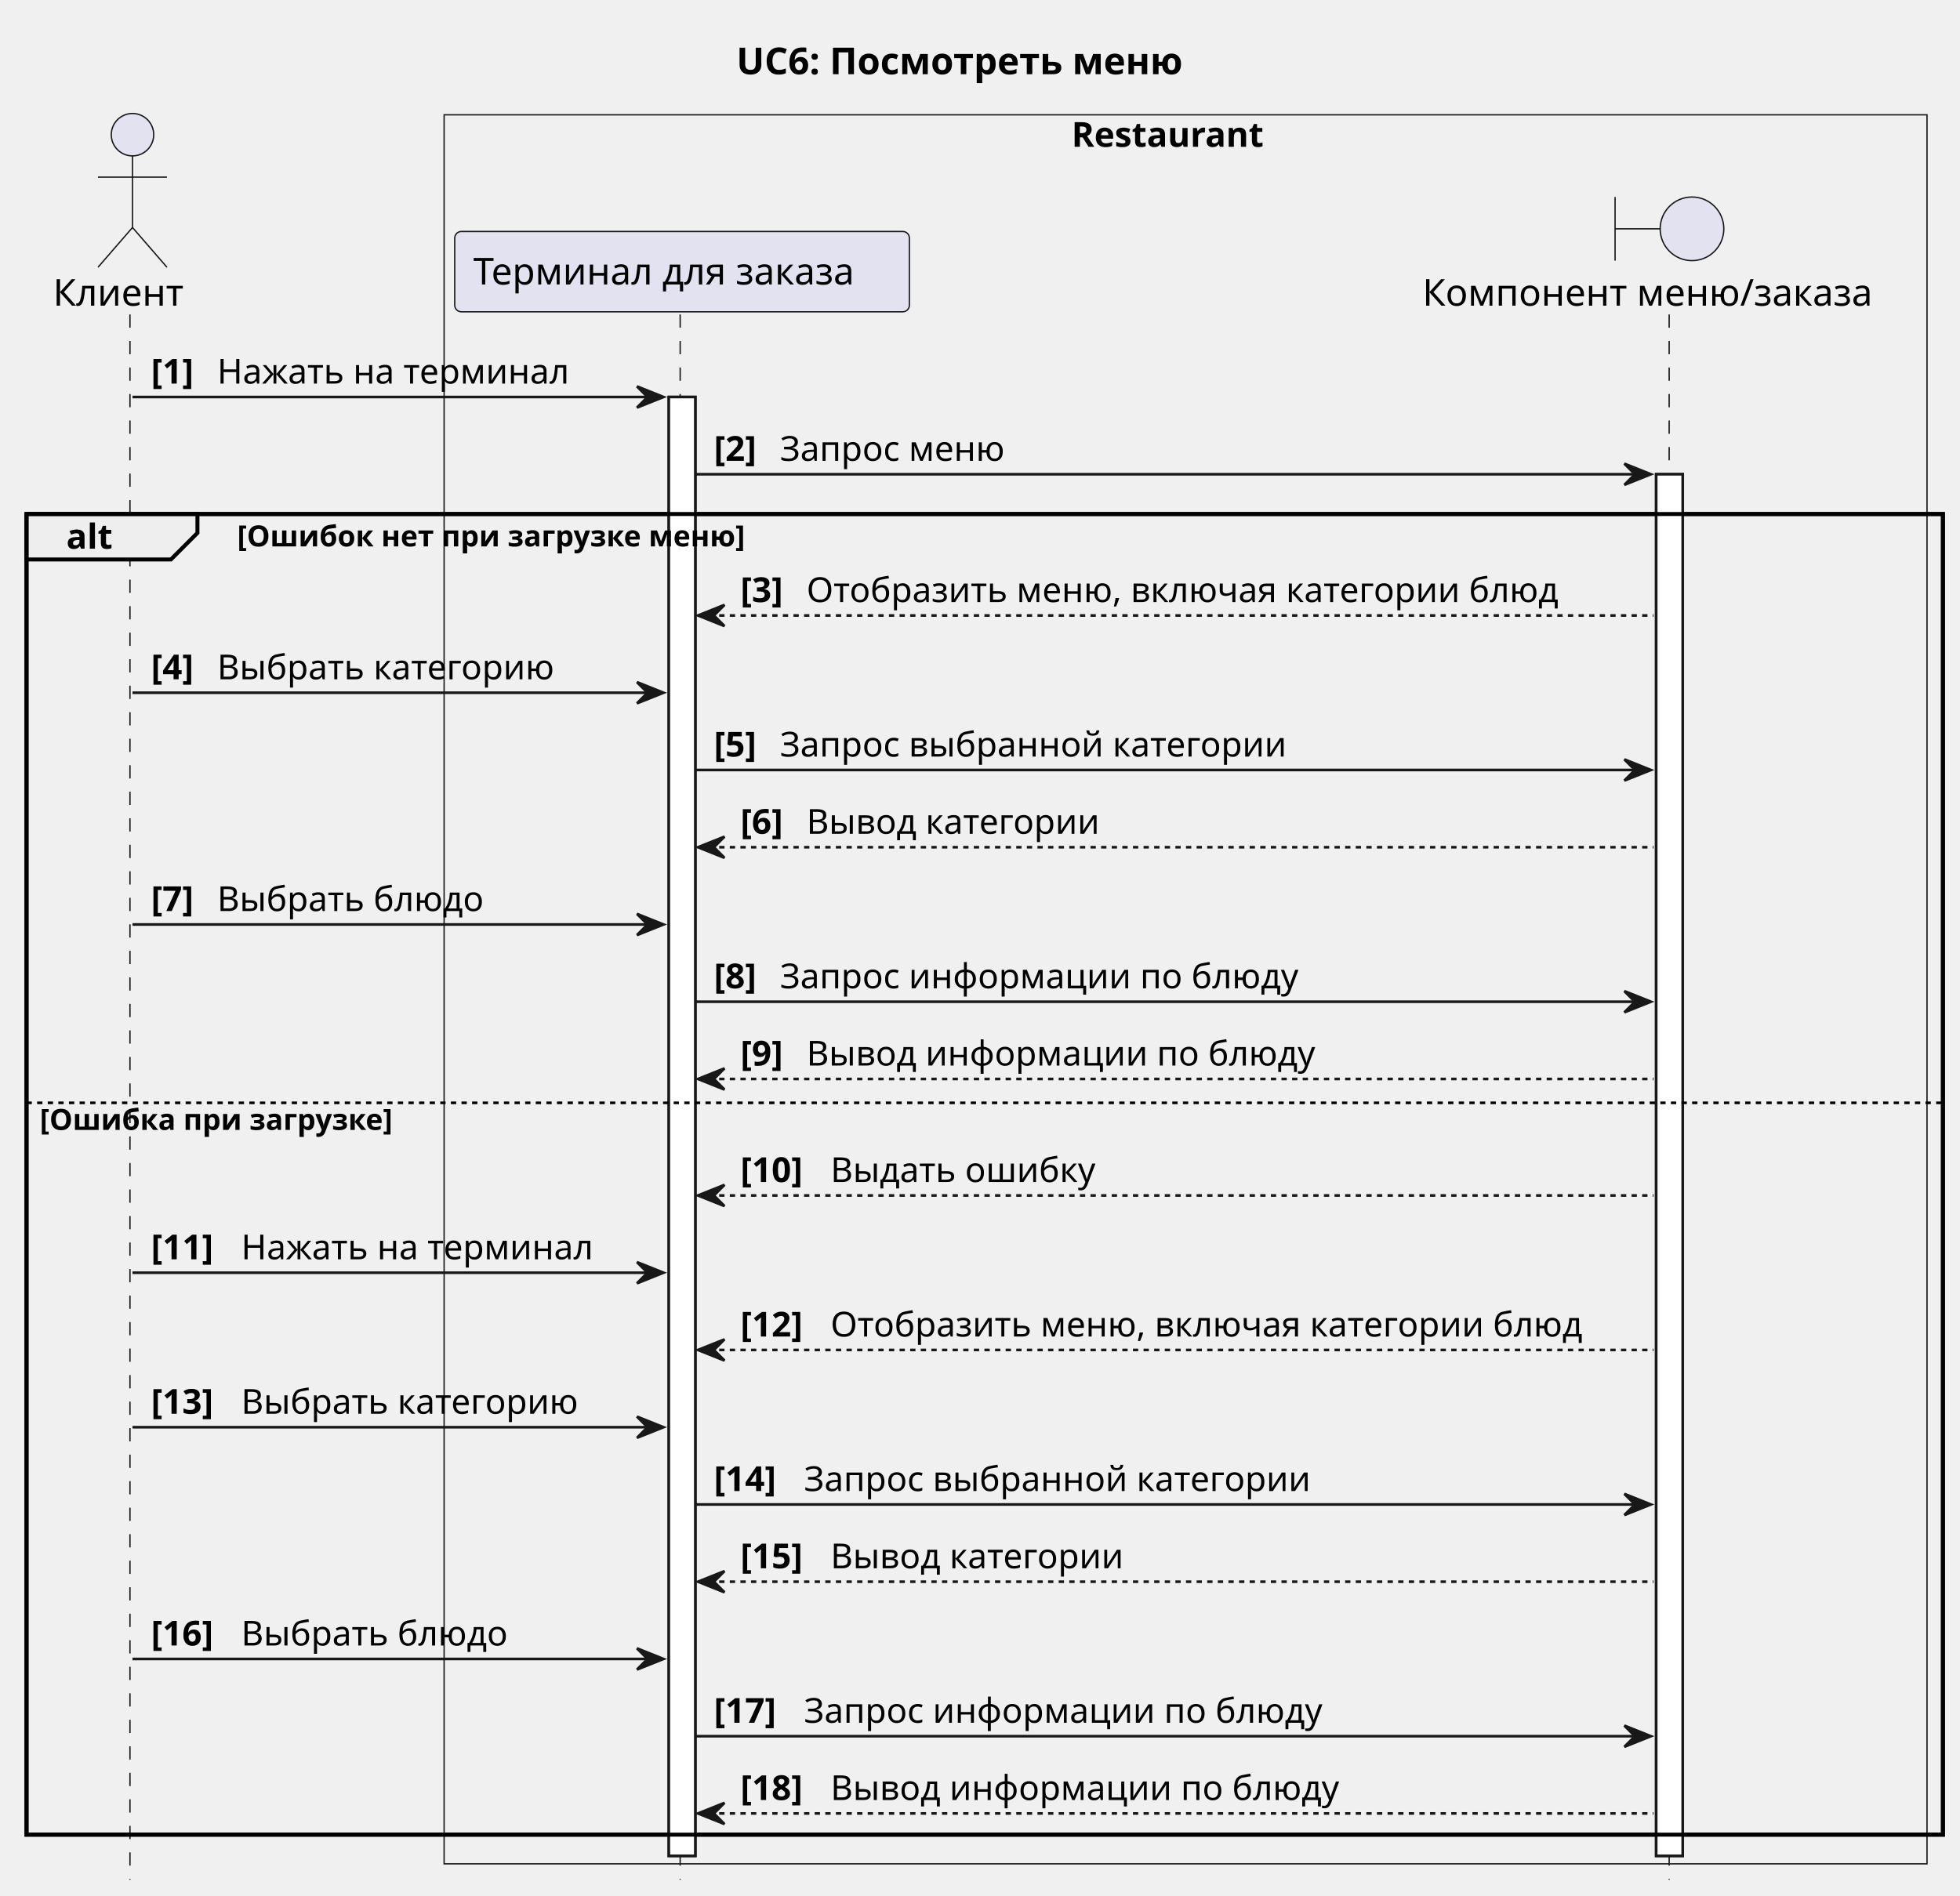
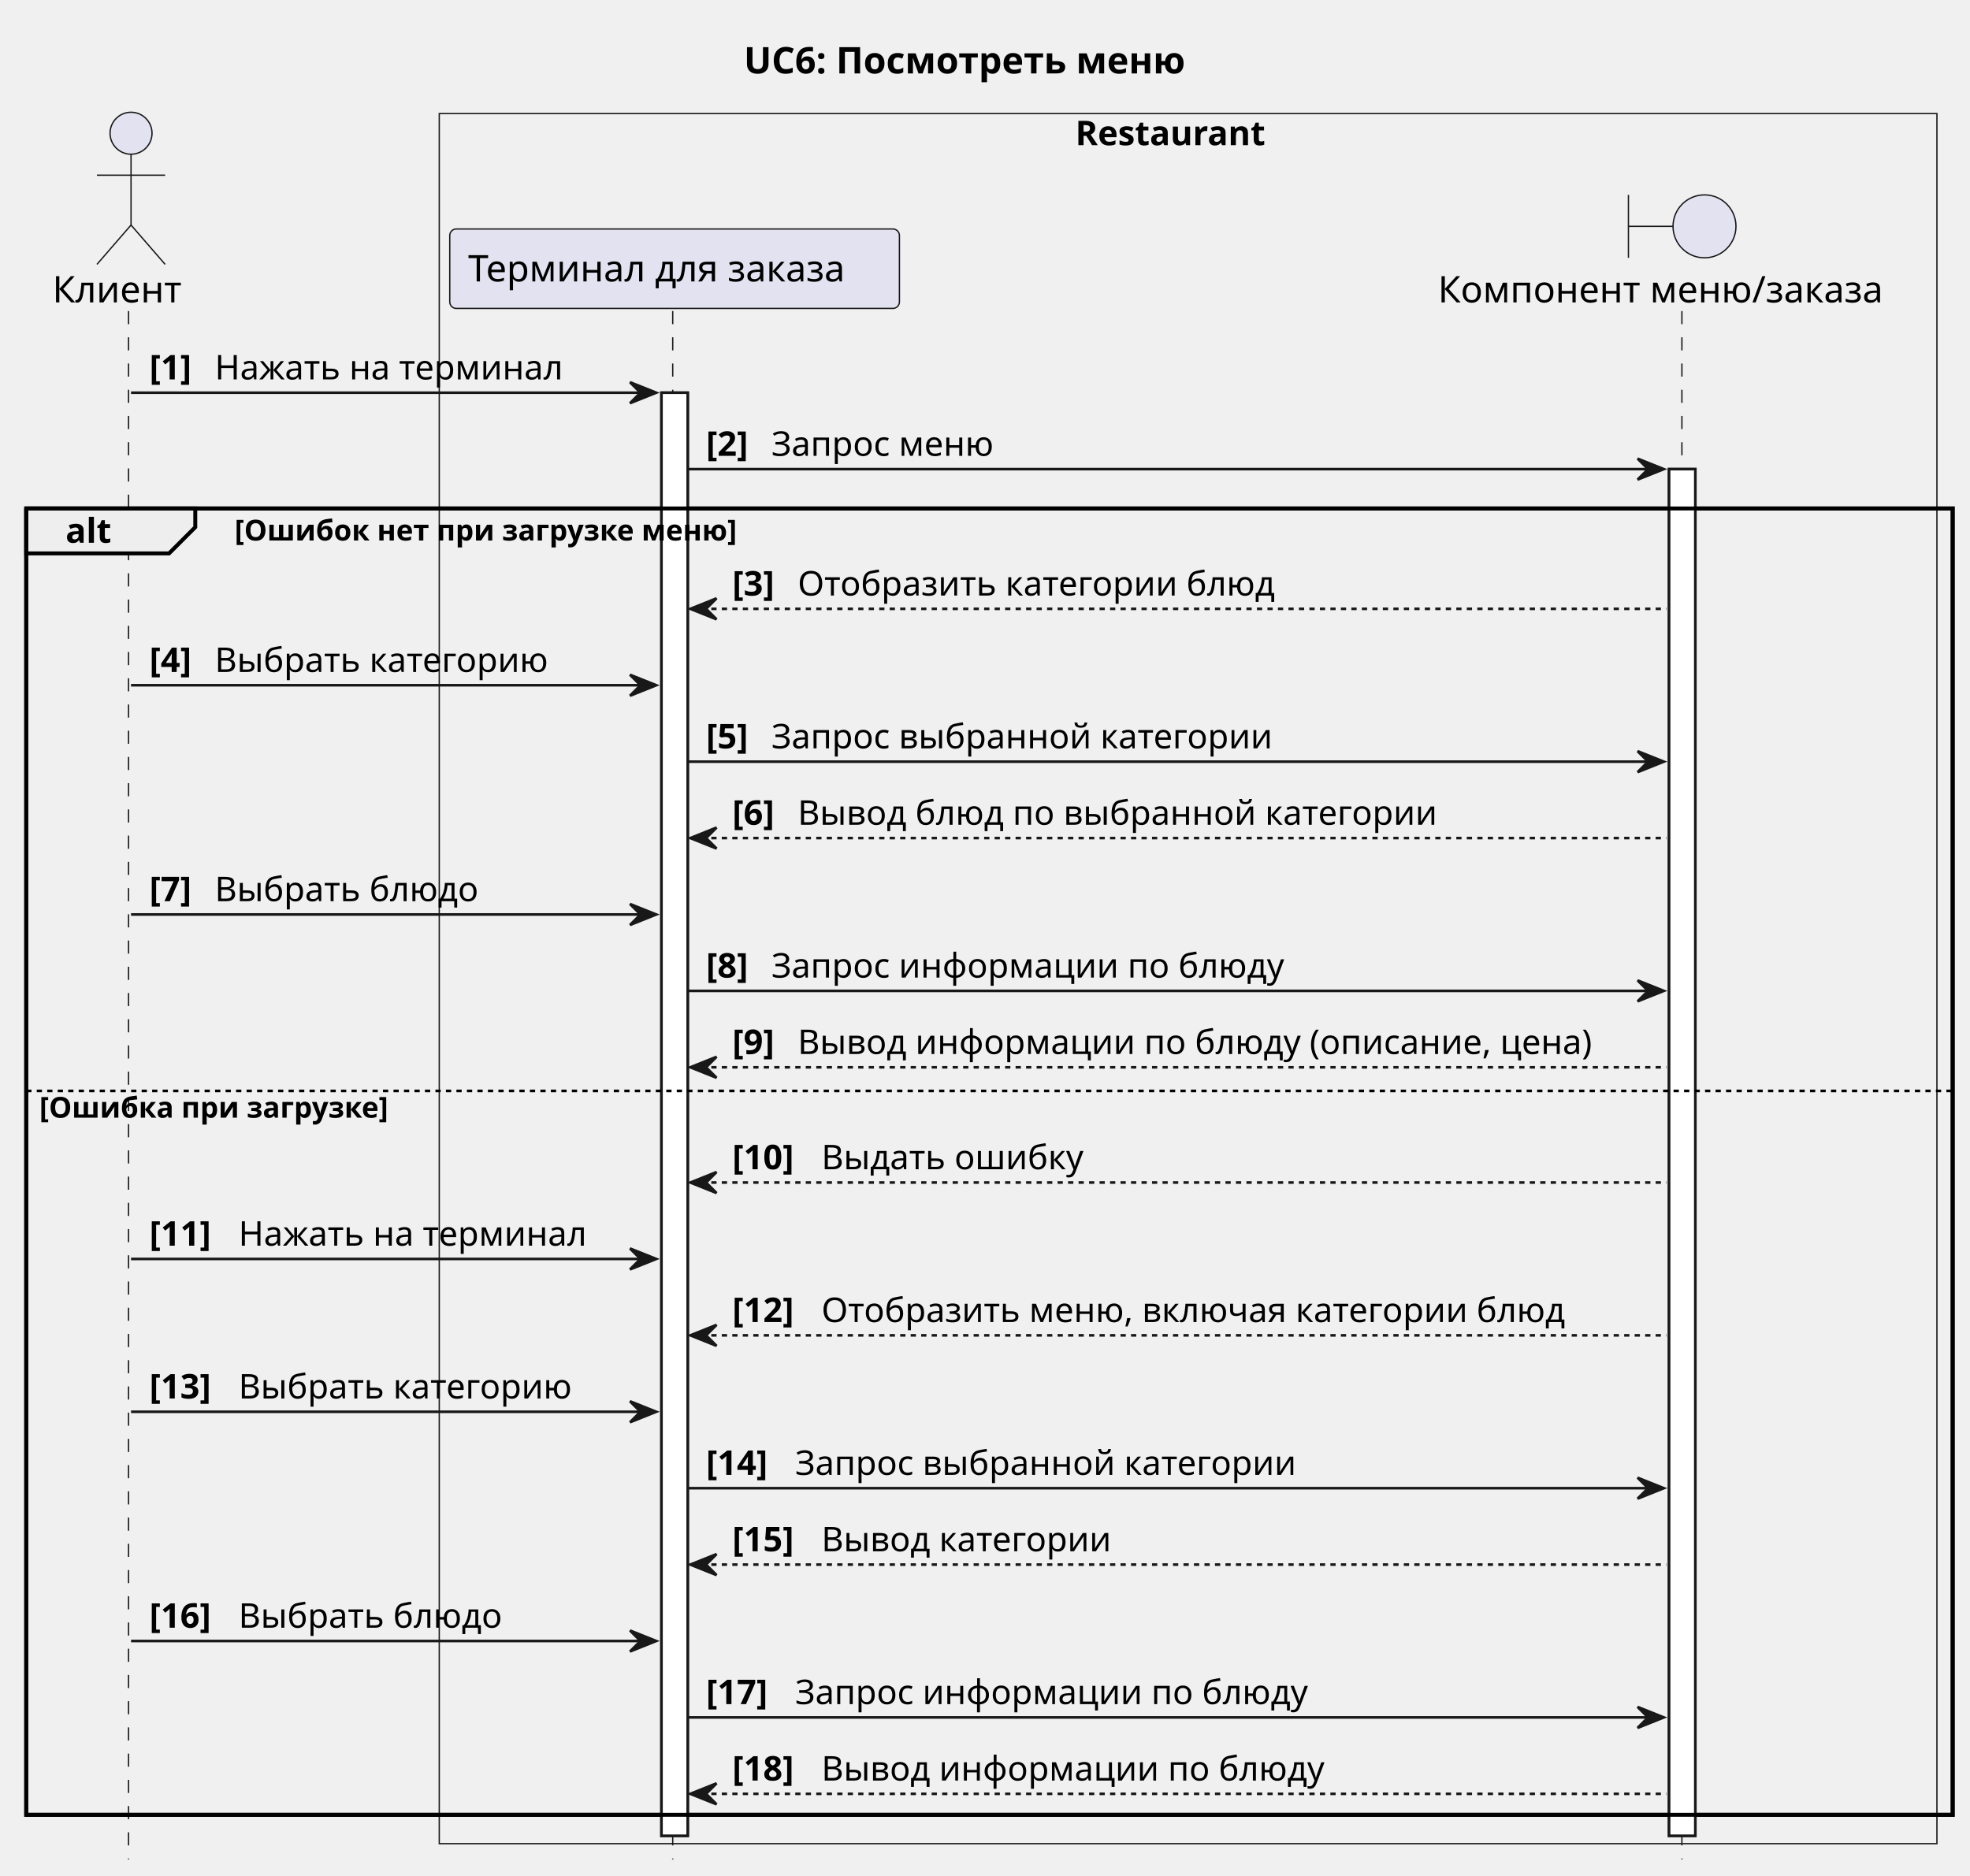
- <svg xmlns="http://www.w3.org/2000/svg" contentStyleType="text/css" height="715px" preserveAspectRatio="none" style="width:739px;height:715px;background:#FFFFFF;" version="1.1" viewBox="0 0 739 715" width="739px" zoomAndPan="magnify">
+ <svg xmlns="http://www.w3.org/2000/svg" contentStyleType="text/css" height="715px" preserveAspectRatio="none" style="width:751px;height:715px;background:#FFFFFF;" version="1.1" viewBox="0 0 751 715" width="751px" zoomAndPan="magnify">
  <defs />
  <g>
-     <text fill="#000000" font-family="sans-serif" font-size="14" font-weight="bold" lengthAdjust="spacing" textLength="186.245" x="277.659" y="27.995">UC6: Посмотреть меню</text>
-     <rect fill="none" height="659.625" style="stroke:#181818;stroke-width:0.5;" width="559.11" x="167.453" y="43.297" />
-     <text fill="#000000" font-family="sans-serif" font-size="13" font-weight="bold" lengthAdjust="spacing" textLength="81.46" x="404.016" y="55.364">Restaurant</text>
+     <text fill="#000000" font-family="sans-serif" font-size="14" font-weight="bold" lengthAdjust="spacing" textLength="186.245" x="283.575" y="27.995">UC6: Посмотреть меню</text>
+     <rect fill="none" height="659.625" style="stroke:#181818;stroke-width:0.5;" width="570.942" x="167.453" y="43.297" />
+     <text fill="#000000" font-family="sans-serif" font-size="13" font-weight="bold" lengthAdjust="spacing" textLength="81.46" x="409.932" y="55.364">Restaurant</text>
    <rect fill="#FFFFFF" height="550.195" style="stroke:#181818;stroke-width:1.0;" width="10" x="252.166" y="149.727" />
-     <rect fill="#FFFFFF" height="521.062" style="stroke:#181818;stroke-width:1.0;" width="10" x="624.452" y="178.859" />
-     <rect fill="none" height="498.062" style="stroke:#000000;stroke-width:1.5;" width="722.563" x="10" y="193.859" />
+     <rect fill="#FFFFFF" height="521.062" style="stroke:#181818;stroke-width:1.0;" width="10" x="636.284" y="178.859" />
+     <rect fill="none" height="498.062" style="stroke:#000000;stroke-width:1.5;" width="734.395" x="10" y="193.859" />
    <line style="stroke:#181818;stroke-width:0.5;stroke-dasharray:5.0,5.0;" x1="49" x2="49" y1="118.594" y2="708.922" />
    <line style="stroke:#181818;stroke-width:0.5;stroke-dasharray:5.0,5.0;" x1="256.453" x2="256.453" y1="118.594" y2="708.922" />
-     <line style="stroke:#181818;stroke-width:0.5;stroke-dasharray:5.0,5.0;" x1="629.341" x2="629.341" y1="118.594" y2="708.922" />
+     <line style="stroke:#181818;stroke-width:0.5;stroke-dasharray:5.0,5.0;" x1="641.173" x2="641.173" y1="118.594" y2="708.922" />
    <text fill="#000000" font-family="sans-serif" font-size="14" lengthAdjust="spacing" textLength="53.908" x="20" y="115.292">Клиент</text>
    <ellipse cx="49.954" cy="50.797" fill="#E2E2F0" rx="8" ry="8" style="stroke:#181818;stroke-width:0.5;" />
    <path d="M49.954,58.797 L49.954,85.797 M36.954,66.797 L62.954,66.797 M49.954,85.797 L36.954,100.797 M49.954,85.797 L62.954,100.797 " fill="none" style="stroke:#181818;stroke-width:0.5;" />
    <rect fill="#E2E2F0" height="30.297" rx="2.5" ry="2.5" style="stroke:#181818;stroke-width:0.5;" width="171.425" x="171.453" y="87.297" />
    <text fill="#000000" font-family="sans-serif" font-size="14" lengthAdjust="spacing" textLength="157.425" x="178.453" y="107.292">Терминал для заказа</text>
-     <text fill="#000000" font-family="sans-serif" font-size="14" lengthAdjust="spacing" textLength="180.223" x="536.341" y="115.292">Компонент меню/заказа</text>
-     <path d="M608.952,74.297 L608.952,98.297 M608.952,86.297 L625.952,86.297 " fill="none" style="stroke:#181818;stroke-width:0.5;" />
-     <ellipse cx="637.952" cy="86.297" fill="#E2E2F0" rx="12" ry="12" style="stroke:#181818;stroke-width:0.5;" />
+     <text fill="#000000" font-family="sans-serif" font-size="14" lengthAdjust="spacing" textLength="180.223" x="548.173" y="115.292">Компонент меню/заказа</text>
+     <path d="M620.784,74.297 L620.784,98.297 M620.784,86.297 L637.784,86.297 " fill="none" style="stroke:#181818;stroke-width:0.5;" />
+     <ellipse cx="649.784" cy="86.297" fill="#E2E2F0" rx="12" ry="12" style="stroke:#181818;stroke-width:0.5;" />
    <rect fill="#FFFFFF" height="550.195" style="stroke:#181818;stroke-width:1.0;" width="10" x="252.166" y="149.727" />
-     <rect fill="#FFFFFF" height="521.062" style="stroke:#181818;stroke-width:1.0;" width="10" x="624.452" y="178.859" />
+     <rect fill="#FFFFFF" height="521.062" style="stroke:#181818;stroke-width:1.0;" width="10" x="636.284" y="178.859" />
    <polygon fill="#181818" points="240.166,145.727,250.166,149.727,240.166,153.727,244.166,149.727" style="stroke:#181818;stroke-width:1.0;" />
    <line style="stroke:#181818;stroke-width:1.0;" x1="49.954" x2="246.166" y1="149.727" y2="149.727" />
    <text fill="#000000" font-family="sans-serif" font-size="13" font-weight="bold" lengthAdjust="spacing" textLength="20.928" x="56.954" y="144.661">[1]</text>
    <text fill="#000000" font-family="sans-serif" font-size="13" lengthAdjust="spacing" textLength="144.238" x="81.882" y="144.661">Нажать на терминал</text>
-     <polygon fill="#181818" points="612.452,174.859,622.452,178.859,612.452,182.859,616.452,178.859" style="stroke:#181818;stroke-width:1.0;" />
-     <line style="stroke:#181818;stroke-width:1.0;" x1="262.166" x2="618.452" y1="178.859" y2="178.859" />
+     <polygon fill="#181818" points="624.284,174.859,634.284,178.859,624.284,182.859,628.284,178.859" style="stroke:#181818;stroke-width:1.0;" />
+     <line style="stroke:#181818;stroke-width:1.0;" x1="262.166" x2="630.284" y1="178.859" y2="178.859" />
    <text fill="#000000" font-family="sans-serif" font-size="13" font-weight="bold" lengthAdjust="spacing" textLength="20.928" x="269.166" y="173.793">[2]</text>
    <text fill="#000000" font-family="sans-serif" font-size="13" lengthAdjust="spacing" textLength="89.534" x="294.094" y="173.793">Запрос меню</text>
    <path d="M10,193.859 L74.443,193.859 L74.443,200.992 L64.443,210.992 L10,210.992 L10,193.859 " fill="#EEEEEE" style="stroke:#000000;stroke-width:1.5;" />
-     <rect fill="none" height="498.062" style="stroke:#000000;stroke-width:1.5;" width="722.563" x="10" y="193.859" />
+     <rect fill="none" height="498.062" style="stroke:#000000;stroke-width:1.5;" width="734.395" x="10" y="193.859" />
    <text fill="#000000" font-family="sans-serif" font-size="13" font-weight="bold" lengthAdjust="spacing" textLength="19.443" x="25" y="206.926">alt</text>
    <text fill="#000000" font-family="sans-serif" font-size="11" font-weight="bold" lengthAdjust="spacing" textLength="212.105" x="89.443" y="206.07">[Ошибок нет при загрузке меню]</text>
    <polygon fill="#181818" points="273.166,228.125,263.166,232.125,273.166,236.125,269.166,232.125" style="stroke:#181818;stroke-width:1.0;" />
-     <line style="stroke:#181818;stroke-width:1.0;stroke-dasharray:2.0,2.0;" x1="267.166" x2="623.452" y1="232.125" y2="232.125" />
+     <line style="stroke:#181818;stroke-width:1.0;stroke-dasharray:2.0,2.0;" x1="267.166" x2="635.284" y1="232.125" y2="232.125" />
    <text fill="#000000" font-family="sans-serif" font-size="13" font-weight="bold" lengthAdjust="spacing" textLength="20.928" x="279.166" y="227.059">[3]</text>
-     <text fill="#000000" font-family="sans-serif" font-size="13" lengthAdjust="spacing" textLength="304.313" x="304.094" y="227.059">Отобразить меню, включая категории блюд</text>
+     <text fill="#000000" font-family="sans-serif" font-size="13" lengthAdjust="spacing" textLength="196.435" x="304.094" y="227.059">Отобразить категории блюд</text>
    <polygon fill="#181818" points="240.166,257.258,250.166,261.258,240.166,265.258,244.166,261.258" style="stroke:#181818;stroke-width:1.0;" />
    <line style="stroke:#181818;stroke-width:1.0;" x1="49.954" x2="246.166" y1="261.258" y2="261.258" />
    <text fill="#000000" font-family="sans-serif" font-size="13" font-weight="bold" lengthAdjust="spacing" textLength="20.928" x="56.954" y="256.192">[4]</text>
    <text fill="#000000" font-family="sans-serif" font-size="13" lengthAdjust="spacing" textLength="136.602" x="81.882" y="256.192">Выбрать категорию</text>
-     <polygon fill="#181818" points="612.452,286.391,622.452,290.391,612.452,294.391,616.452,290.391" style="stroke:#181818;stroke-width:1.0;" />
-     <line style="stroke:#181818;stroke-width:1.0;" x1="262.166" x2="618.452" y1="290.391" y2="290.391" />
+     <polygon fill="#181818" points="624.284,286.391,634.284,290.391,624.284,294.391,628.284,290.391" style="stroke:#181818;stroke-width:1.0;" />
+     <line style="stroke:#181818;stroke-width:1.0;" x1="262.166" x2="630.284" y1="290.391" y2="290.391" />
    <text fill="#000000" font-family="sans-serif" font-size="13" font-weight="bold" lengthAdjust="spacing" textLength="20.928" x="269.166" y="285.325">[5]</text>
    <text fill="#000000" font-family="sans-serif" font-size="13" lengthAdjust="spacing" textLength="203.303" x="294.094" y="285.325">Запрос выбранной категории</text>
    <polygon fill="#181818" points="273.166,315.523,263.166,319.523,273.166,323.523,269.166,319.523" style="stroke:#181818;stroke-width:1.0;" />
-     <line style="stroke:#181818;stroke-width:1.0;stroke-dasharray:2.0,2.0;" x1="267.166" x2="623.452" y1="319.523" y2="319.523" />
+     <line style="stroke:#181818;stroke-width:1.0;stroke-dasharray:2.0,2.0;" x1="267.166" x2="635.284" y1="319.523" y2="319.523" />
    <text fill="#000000" font-family="sans-serif" font-size="13" font-weight="bold" lengthAdjust="spacing" textLength="20.928" x="279.166" y="314.457">[6]</text>
-     <text fill="#000000" font-family="sans-serif" font-size="13" lengthAdjust="spacing" textLength="119.241" x="304.094" y="314.457">Вывод категории</text>
+     <text fill="#000000" font-family="sans-serif" font-size="13" lengthAdjust="spacing" textLength="259.911" x="304.094" y="314.457">Вывод блюд по выбранной категории</text>
    <polygon fill="#181818" points="240.166,344.656,250.166,348.656,240.166,352.656,244.166,348.656" style="stroke:#181818;stroke-width:1.0;" />
    <line style="stroke:#181818;stroke-width:1.0;" x1="49.954" x2="246.166" y1="348.656" y2="348.656" />
    <text fill="#000000" font-family="sans-serif" font-size="13" font-weight="bold" lengthAdjust="spacing" textLength="20.928" x="56.954" y="343.59">[7]</text>
    <text fill="#000000" font-family="sans-serif" font-size="13" lengthAdjust="spacing" textLength="106.996" x="81.882" y="343.59">Выбрать блюдо</text>
-     <polygon fill="#181818" points="612.452,373.789,622.452,377.789,612.452,381.789,616.452,377.789" style="stroke:#181818;stroke-width:1.0;" />
-     <line style="stroke:#181818;stroke-width:1.0;" x1="262.166" x2="618.452" y1="377.789" y2="377.789" />
+     <polygon fill="#181818" points="624.284,373.789,634.284,377.789,624.284,381.789,628.284,377.789" style="stroke:#181818;stroke-width:1.0;" />
+     <line style="stroke:#181818;stroke-width:1.0;" x1="262.166" x2="630.284" y1="377.789" y2="377.789" />
    <text fill="#000000" font-family="sans-serif" font-size="13" font-weight="bold" lengthAdjust="spacing" textLength="20.928" x="269.166" y="372.723">[8]</text>
    <text fill="#000000" font-family="sans-serif" font-size="13" lengthAdjust="spacing" textLength="208.743" x="294.094" y="372.723">Запрос информации по блюду</text>
    <polygon fill="#181818" points="273.166,402.922,263.166,406.922,273.166,410.922,269.166,406.922" style="stroke:#181818;stroke-width:1.0;" />
-     <line style="stroke:#181818;stroke-width:1.0;stroke-dasharray:2.0,2.0;" x1="267.166" x2="623.452" y1="406.922" y2="406.922" />
+     <line style="stroke:#181818;stroke-width:1.0;stroke-dasharray:2.0,2.0;" x1="267.166" x2="635.284" y1="406.922" y2="406.922" />
    <text fill="#000000" font-family="sans-serif" font-size="13" font-weight="bold" lengthAdjust="spacing" textLength="20.928" x="279.166" y="401.856">[9]</text>
-     <text fill="#000000" font-family="sans-serif" font-size="13" lengthAdjust="spacing" textLength="204.375" x="304.094" y="401.856">Вывод информации по блюду</text>
-     <line style="stroke:#000000;stroke-width:1.0;stroke-dasharray:2.0,2.0;" x1="10" x2="732.563" y1="415.922" y2="415.922" />
+     <text fill="#000000" font-family="sans-serif" font-size="13" lengthAdjust="spacing" textLength="325.19" x="304.094" y="401.856">Вывод информации по блюду (описание, цена)</text>
+     <line style="stroke:#000000;stroke-width:1.0;stroke-dasharray:2.0,2.0;" x1="10" x2="744.395" y1="415.922" y2="415.922" />
    <text fill="#000000" font-family="sans-serif" font-size="11" font-weight="bold" lengthAdjust="spacing" textLength="148.129" x="15" y="426.132">[Ошибка при загрузке]</text>
    <polygon fill="#181818" points="273.166,446.859,263.166,450.859,273.166,454.859,269.166,450.859" style="stroke:#181818;stroke-width:1.0;" />
-     <line style="stroke:#181818;stroke-width:1.0;stroke-dasharray:2.0,2.0;" x1="267.166" x2="623.452" y1="450.859" y2="450.859" />
+     <line style="stroke:#181818;stroke-width:1.0;stroke-dasharray:2.0,2.0;" x1="267.166" x2="635.284" y1="450.859" y2="450.859" />
    <text fill="#000000" font-family="sans-serif" font-size="13" font-weight="bold" lengthAdjust="spacing" textLength="29.974" x="279.166" y="445.793">[10]</text>
    <text fill="#000000" font-family="sans-serif" font-size="13" lengthAdjust="spacing" textLength="107.364" x="313.139" y="445.793">Выдать ошибку</text>
    <polygon fill="#181818" points="240.166,475.992,250.166,479.992,240.166,483.992,244.166,479.992" style="stroke:#181818;stroke-width:1.0;" />
    <line style="stroke:#181818;stroke-width:1.0;" x1="49.954" x2="246.166" y1="479.992" y2="479.992" />
    <text fill="#000000" font-family="sans-serif" font-size="13" font-weight="bold" lengthAdjust="spacing" textLength="29.974" x="56.954" y="474.926">[11]</text>
    <text fill="#000000" font-family="sans-serif" font-size="13" lengthAdjust="spacing" textLength="144.238" x="90.928" y="474.926">Нажать на терминал</text>
    <polygon fill="#181818" points="273.166,505.125,263.166,509.125,273.166,513.125,269.166,509.125" style="stroke:#181818;stroke-width:1.0;" />
-     <line style="stroke:#181818;stroke-width:1.0;stroke-dasharray:2.0,2.0;" x1="267.166" x2="623.452" y1="509.125" y2="509.125" />
+     <line style="stroke:#181818;stroke-width:1.0;stroke-dasharray:2.0,2.0;" x1="267.166" x2="635.284" y1="509.125" y2="509.125" />
    <text fill="#000000" font-family="sans-serif" font-size="13" font-weight="bold" lengthAdjust="spacing" textLength="29.974" x="279.166" y="504.059">[12]</text>
    <text fill="#000000" font-family="sans-serif" font-size="13" lengthAdjust="spacing" textLength="304.313" x="313.139" y="504.059">Отобразить меню, включая категории блюд</text>
    <polygon fill="#181818" points="240.166,534.258,250.166,538.258,240.166,542.258,244.166,538.258" style="stroke:#181818;stroke-width:1.0;" />
    <line style="stroke:#181818;stroke-width:1.0;" x1="49.954" x2="246.166" y1="538.258" y2="538.258" />
    <text fill="#000000" font-family="sans-serif" font-size="13" font-weight="bold" lengthAdjust="spacing" textLength="29.974" x="56.954" y="533.192">[13]</text>
    <text fill="#000000" font-family="sans-serif" font-size="13" lengthAdjust="spacing" textLength="136.602" x="90.928" y="533.192">Выбрать категорию</text>
-     <polygon fill="#181818" points="612.452,563.391,622.452,567.391,612.452,571.391,616.452,567.391" style="stroke:#181818;stroke-width:1.0;" />
-     <line style="stroke:#181818;stroke-width:1.0;" x1="262.166" x2="618.452" y1="567.391" y2="567.391" />
+     <polygon fill="#181818" points="624.284,563.391,634.284,567.391,624.284,571.391,628.284,567.391" style="stroke:#181818;stroke-width:1.0;" />
+     <line style="stroke:#181818;stroke-width:1.0;" x1="262.166" x2="630.284" y1="567.391" y2="567.391" />
    <text fill="#000000" font-family="sans-serif" font-size="13" font-weight="bold" lengthAdjust="spacing" textLength="29.974" x="269.166" y="562.325">[14]</text>
    <text fill="#000000" font-family="sans-serif" font-size="13" lengthAdjust="spacing" textLength="203.303" x="303.139" y="562.325">Запрос выбранной категории</text>
    <polygon fill="#181818" points="273.166,592.523,263.166,596.523,273.166,600.523,269.166,596.523" style="stroke:#181818;stroke-width:1.0;" />
-     <line style="stroke:#181818;stroke-width:1.0;stroke-dasharray:2.0,2.0;" x1="267.166" x2="623.452" y1="596.523" y2="596.523" />
+     <line style="stroke:#181818;stroke-width:1.0;stroke-dasharray:2.0,2.0;" x1="267.166" x2="635.284" y1="596.523" y2="596.523" />
    <text fill="#000000" font-family="sans-serif" font-size="13" font-weight="bold" lengthAdjust="spacing" textLength="29.974" x="279.166" y="591.457">[15]</text>
    <text fill="#000000" font-family="sans-serif" font-size="13" lengthAdjust="spacing" textLength="119.241" x="313.139" y="591.457">Вывод категории</text>
    <polygon fill="#181818" points="240.166,621.656,250.166,625.656,240.166,629.656,244.166,625.656" style="stroke:#181818;stroke-width:1.0;" />
    <line style="stroke:#181818;stroke-width:1.0;" x1="49.954" x2="246.166" y1="625.656" y2="625.656" />
    <text fill="#000000" font-family="sans-serif" font-size="13" font-weight="bold" lengthAdjust="spacing" textLength="29.974" x="56.954" y="620.59">[16]</text>
    <text fill="#000000" font-family="sans-serif" font-size="13" lengthAdjust="spacing" textLength="106.996" x="90.928" y="620.59">Выбрать блюдо</text>
-     <polygon fill="#181818" points="612.452,650.789,622.452,654.789,612.452,658.789,616.452,654.789" style="stroke:#181818;stroke-width:1.0;" />
-     <line style="stroke:#181818;stroke-width:1.0;" x1="262.166" x2="618.452" y1="654.789" y2="654.789" />
+     <polygon fill="#181818" points="624.284,650.789,634.284,654.789,624.284,658.789,628.284,654.789" style="stroke:#181818;stroke-width:1.0;" />
+     <line style="stroke:#181818;stroke-width:1.0;" x1="262.166" x2="630.284" y1="654.789" y2="654.789" />
    <text fill="#000000" font-family="sans-serif" font-size="13" font-weight="bold" lengthAdjust="spacing" textLength="29.974" x="269.166" y="649.723">[17]</text>
    <text fill="#000000" font-family="sans-serif" font-size="13" lengthAdjust="spacing" textLength="208.743" x="303.139" y="649.723">Запрос информации по блюду</text>
    <polygon fill="#181818" points="273.166,679.922,263.166,683.922,273.166,687.922,269.166,683.922" style="stroke:#181818;stroke-width:1.0;" />
-     <line style="stroke:#181818;stroke-width:1.0;stroke-dasharray:2.0,2.0;" x1="267.166" x2="623.452" y1="683.922" y2="683.922" />
+     <line style="stroke:#181818;stroke-width:1.0;stroke-dasharray:2.0,2.0;" x1="267.166" x2="635.284" y1="683.922" y2="683.922" />
    <text fill="#000000" font-family="sans-serif" font-size="13" font-weight="bold" lengthAdjust="spacing" textLength="29.974" x="279.166" y="678.856">[18]</text>
    <text fill="#000000" font-family="sans-serif" font-size="13" lengthAdjust="spacing" textLength="204.375" x="313.139" y="678.856">Вывод информации по блюду</text>
  </g>
</svg>
